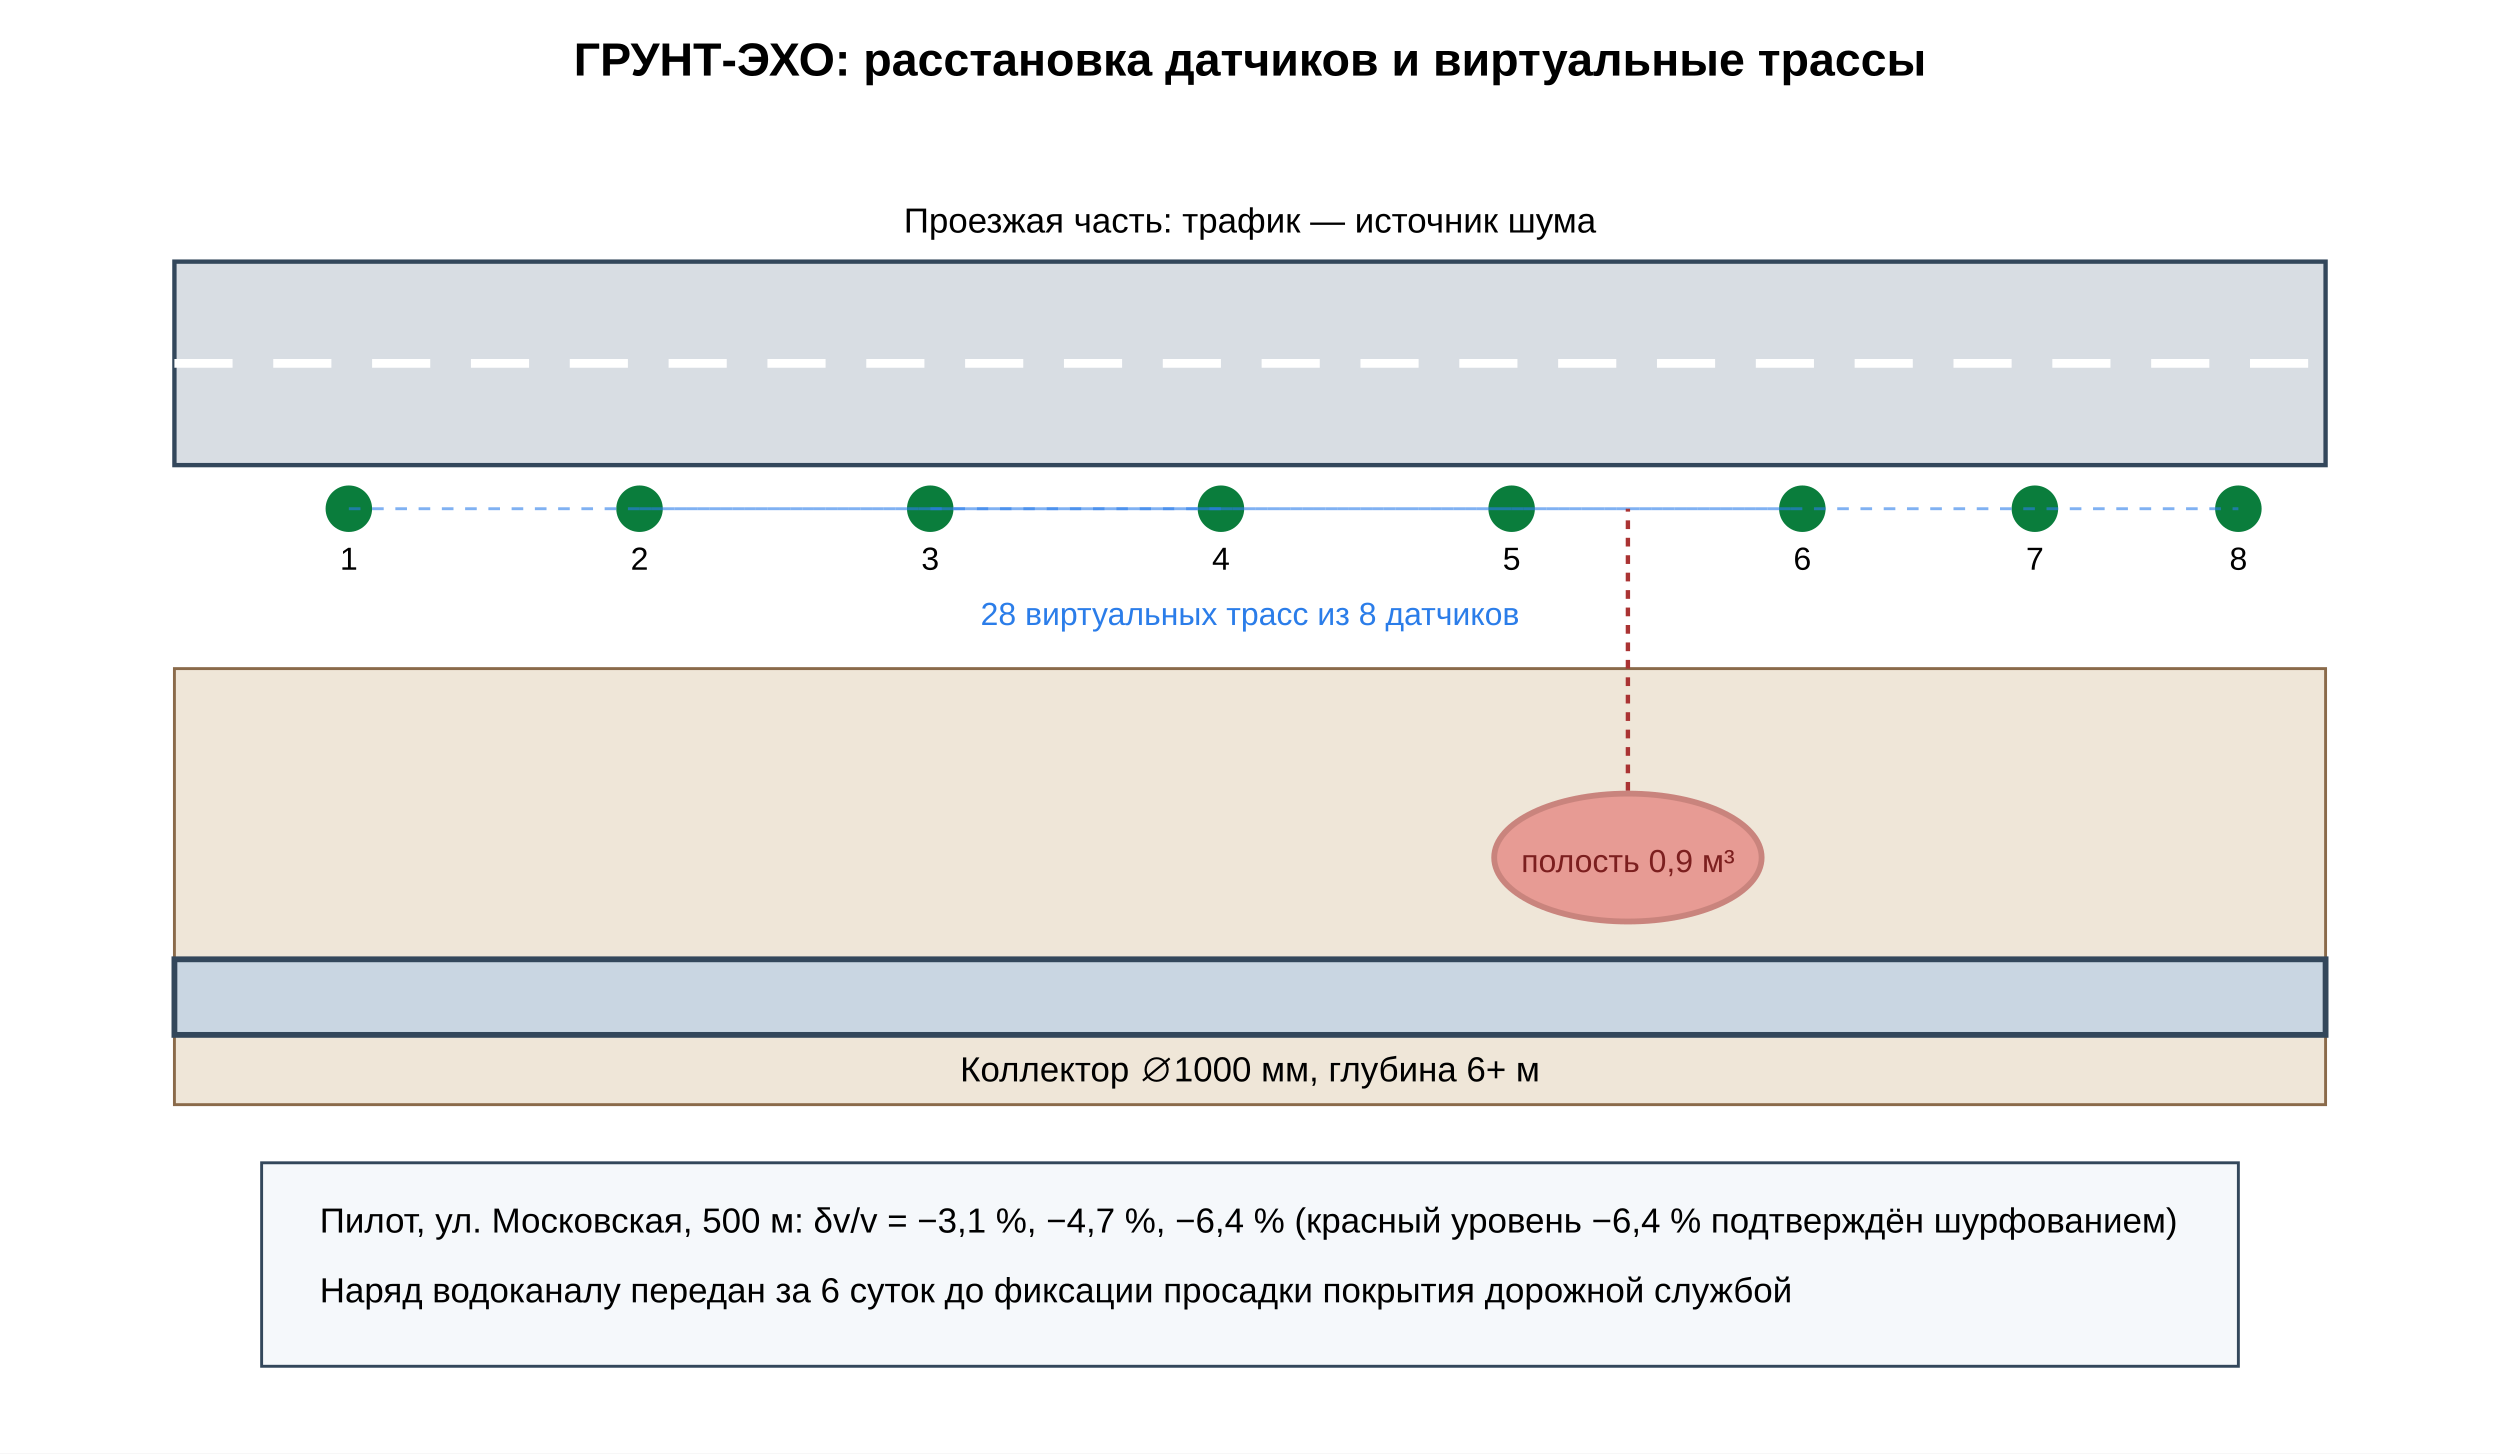
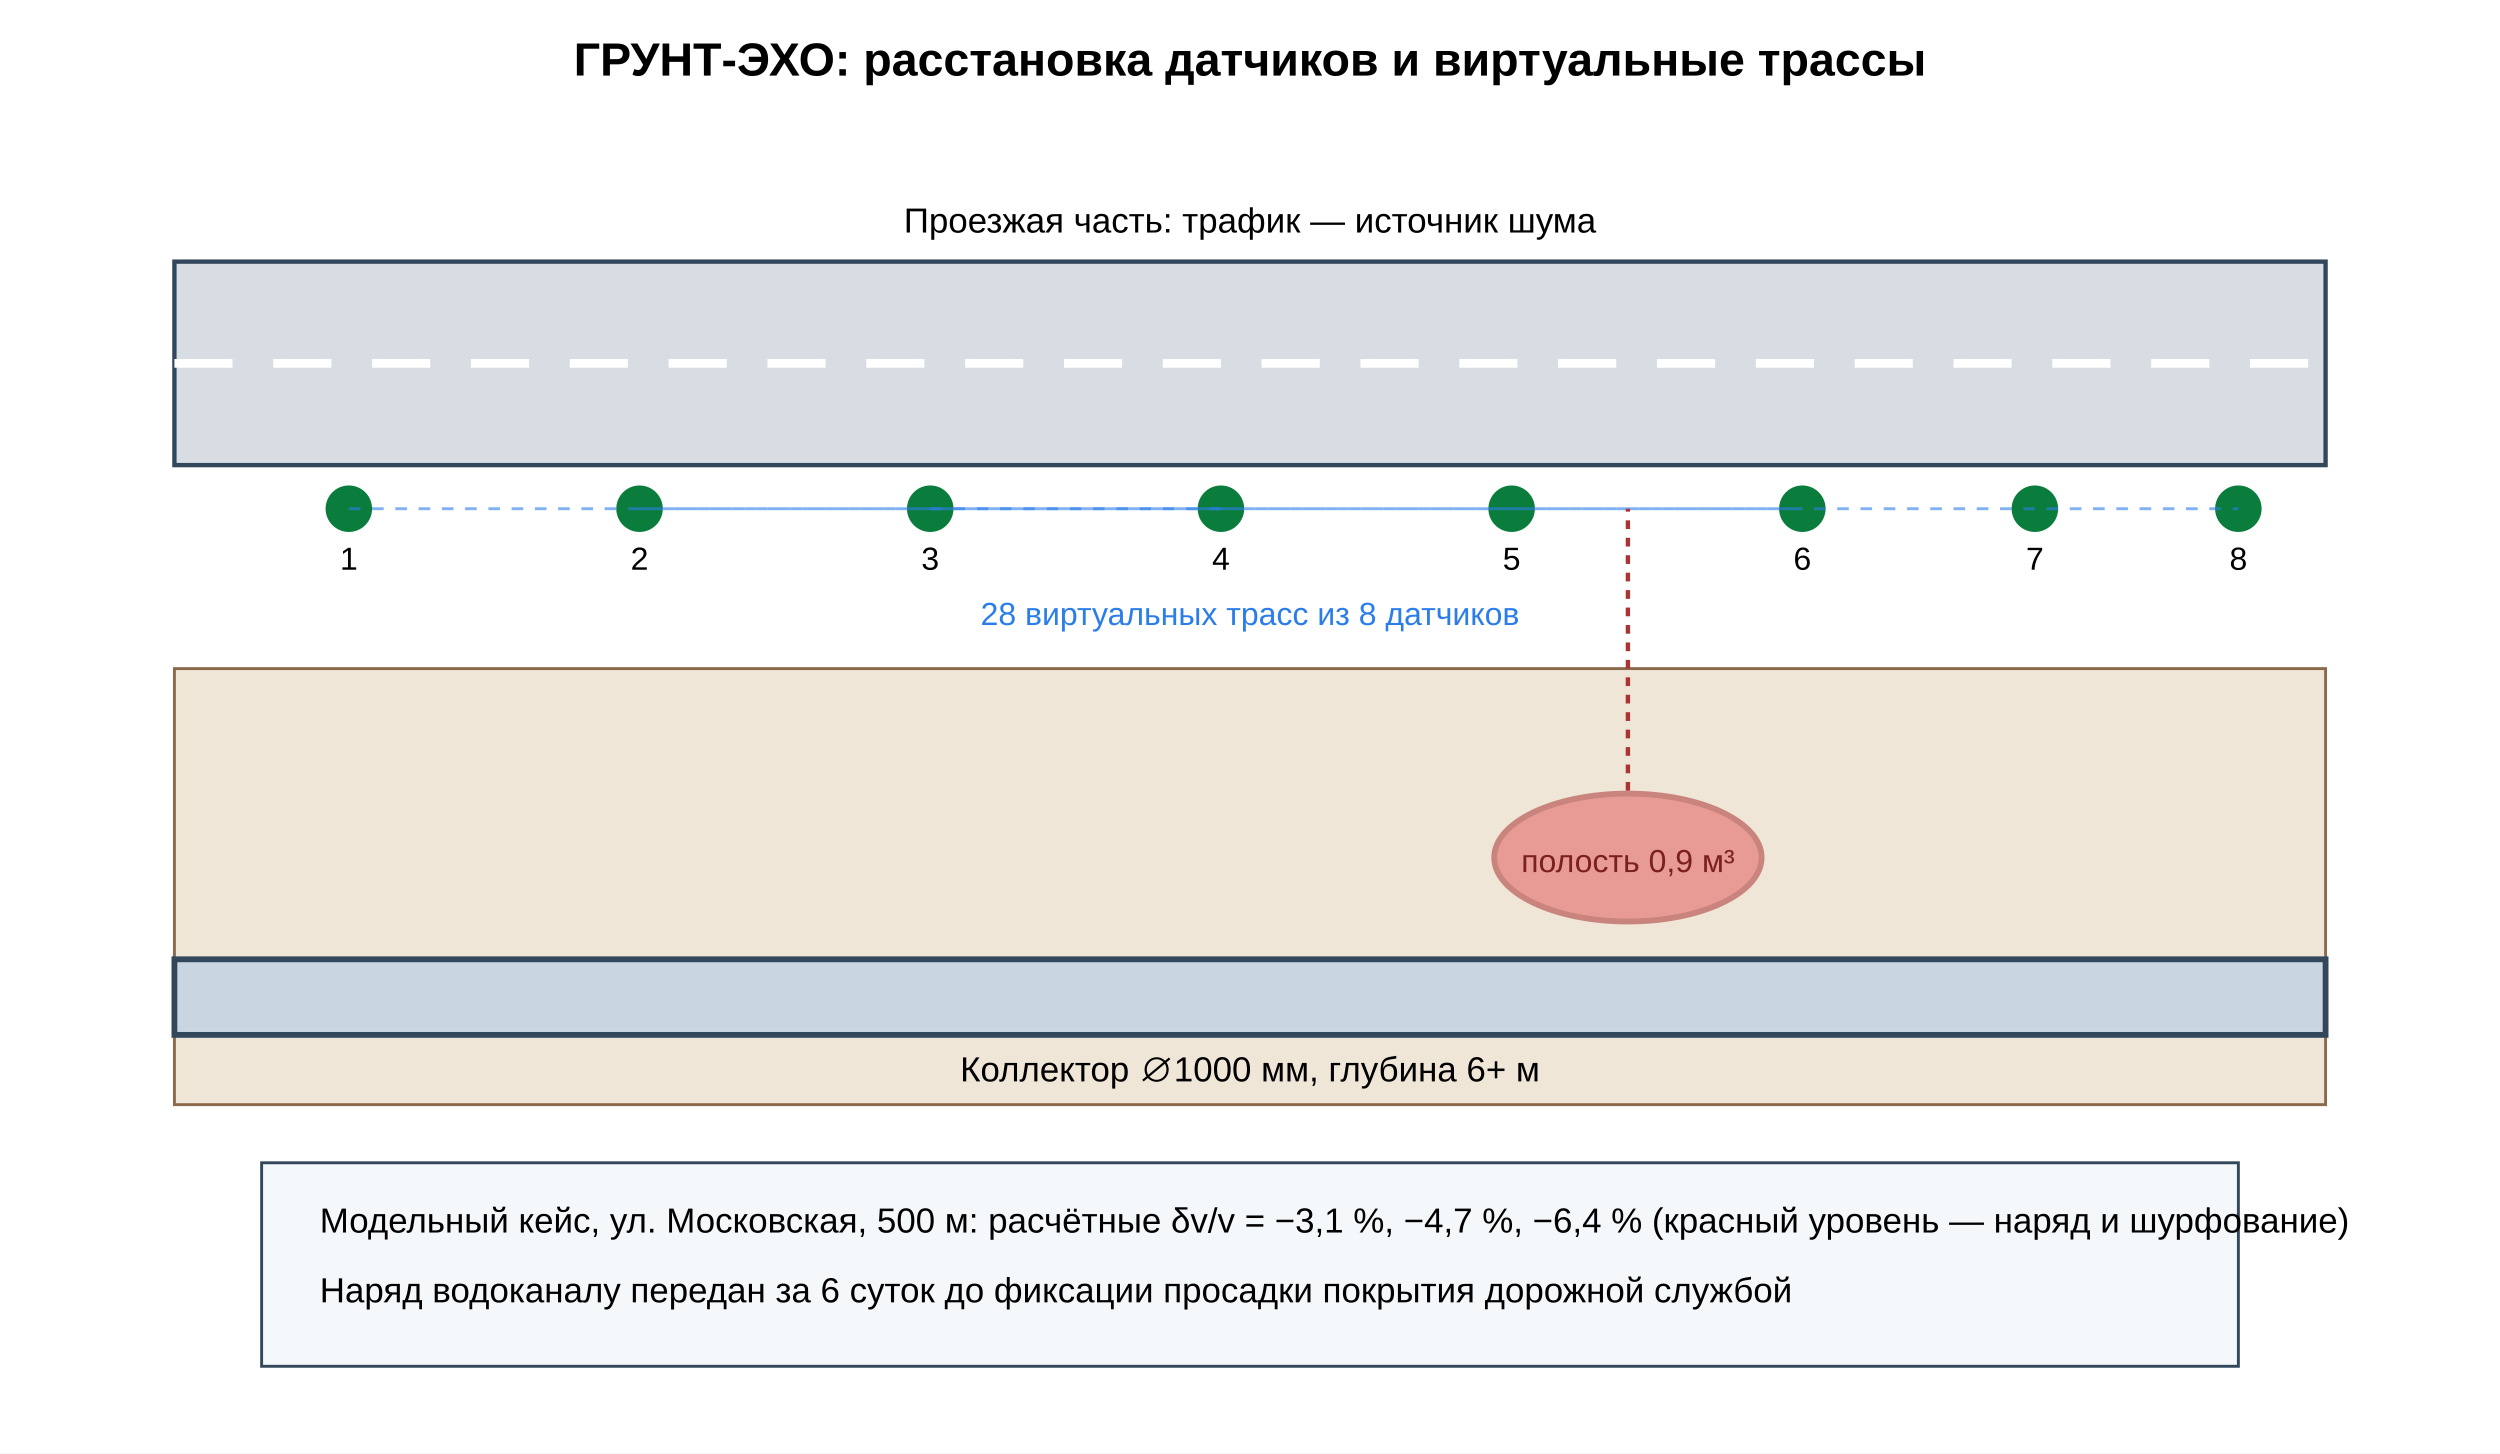
<svg xmlns="http://www.w3.org/2000/svg" width="860" height="500" viewBox="0 0 860 500" font-family="Arial" font-size="13">
  <rect width="860" height="500" fill="#ffffff" />
  <text x="430" y="26" text-anchor="middle" font-size="16" font-weight="bold">ГРУНТ-ЭХО: расстановка датчиков и виртуальные трассы</text>
  <rect x="60" y="90" width="740" height="70" fill="#d8dde3" stroke="#33475b" stroke-width="1.5" />
  <line x1="60" y1="125" x2="800" y2="125" stroke="#ffffff" stroke-width="3" stroke-dasharray="20 14" />
  <text x="430" y="80" text-anchor="middle" font-size="12">Проезжая часть: трафик — источник шума</text>
  <circle cx="120" cy="175" r="8" fill="#0a7d3c" />
  <text x="120" y="196" text-anchor="middle" font-size="11">1</text>
  <circle cx="220" cy="175" r="8" fill="#0a7d3c" />
  <text x="220" y="196" text-anchor="middle" font-size="11">2</text>
  <circle cx="320" cy="175" r="8" fill="#0a7d3c" />
  <text x="320" y="196" text-anchor="middle" font-size="11">3</text>
  <circle cx="420" cy="175" r="8" fill="#0a7d3c" />
  <text x="420" y="196" text-anchor="middle" font-size="11">4</text>
  <circle cx="520" cy="175" r="8" fill="#0a7d3c" />
  <text x="520" y="196" text-anchor="middle" font-size="11">5</text>
  <circle cx="620" cy="175" r="8" fill="#0a7d3c" />
  <text x="620" y="196" text-anchor="middle" font-size="11">6</text>
  <circle cx="700" cy="175" r="8" fill="#0a7d3c" />
  <text x="700" y="196" text-anchor="middle" font-size="11">7</text>
  <circle cx="770" cy="175" r="8" fill="#0a7d3c" />
  <text x="770" y="196" text-anchor="middle" font-size="11">8</text>
  <line x1="120" y1="175" x2="420" y2="175" stroke="#2b7de9" stroke-width="1" stroke-dasharray="4 4" opacity="0.6" />
  <line x1="220" y1="175" x2="620" y2="175" stroke="#2b7de9" stroke-width="1" stroke-dasharray="4 4" opacity="0.6" />
  <line x1="320" y1="175" x2="770" y2="175" stroke="#2b7de9" stroke-width="1" stroke-dasharray="4 4" opacity="0.6" />
  <text x="430" y="215" text-anchor="middle" font-size="11" fill="#2b7de9">28 виртуальных трасс из 8 датчиков</text>
  <rect x="60" y="230" width="740" height="150" fill="#efe6d8" stroke="#8a6a4a" stroke-width="1" />
  <rect x="60" y="330" width="740" height="26" fill="#c9d6e2" stroke="#33475b" stroke-width="2" />
  <text x="430" y="372" text-anchor="middle" font-size="12">Коллектор ∅1000 мм, глубина 6+ м</text>
  <ellipse cx="560" cy="295" rx="46" ry="22" fill="#e05c5c" opacity="0.55" stroke="#a33" stroke-width="2" />
  <text x="560" y="300" text-anchor="middle" font-size="11" fill="#7c1f1f">полость 0,9 м³</text>
  <line x1="560" y1="272" x2="560" y2="175" stroke="#a33" stroke-width="1.5" stroke-dasharray="3 3" />
  <rect x="90" y="400" width="680" height="70" fill="#f5f8fb" stroke="#33475b" stroke-width="1" />
-   <text x="110" y="424" font-size="12">Пилот, ул. Московская, 500 м: δv/v = −3,1 %, −4,7 %, −6,4 % (красный уровень −6,4 % подтверждён шурфованием)</text>
+   <text x="110" y="424" font-size="12">Модельный кейс, ул. Московская, 500 м: расчётные δv/v = −3,1 %, −4,7 %, −6,4 % (красный уровень — наряд и шурфование)</text>
  <text x="110" y="448" font-size="12">Наряд водоканалу передан за 6 суток до фиксации просадки покрытия дорожной службой</text>
</svg>
